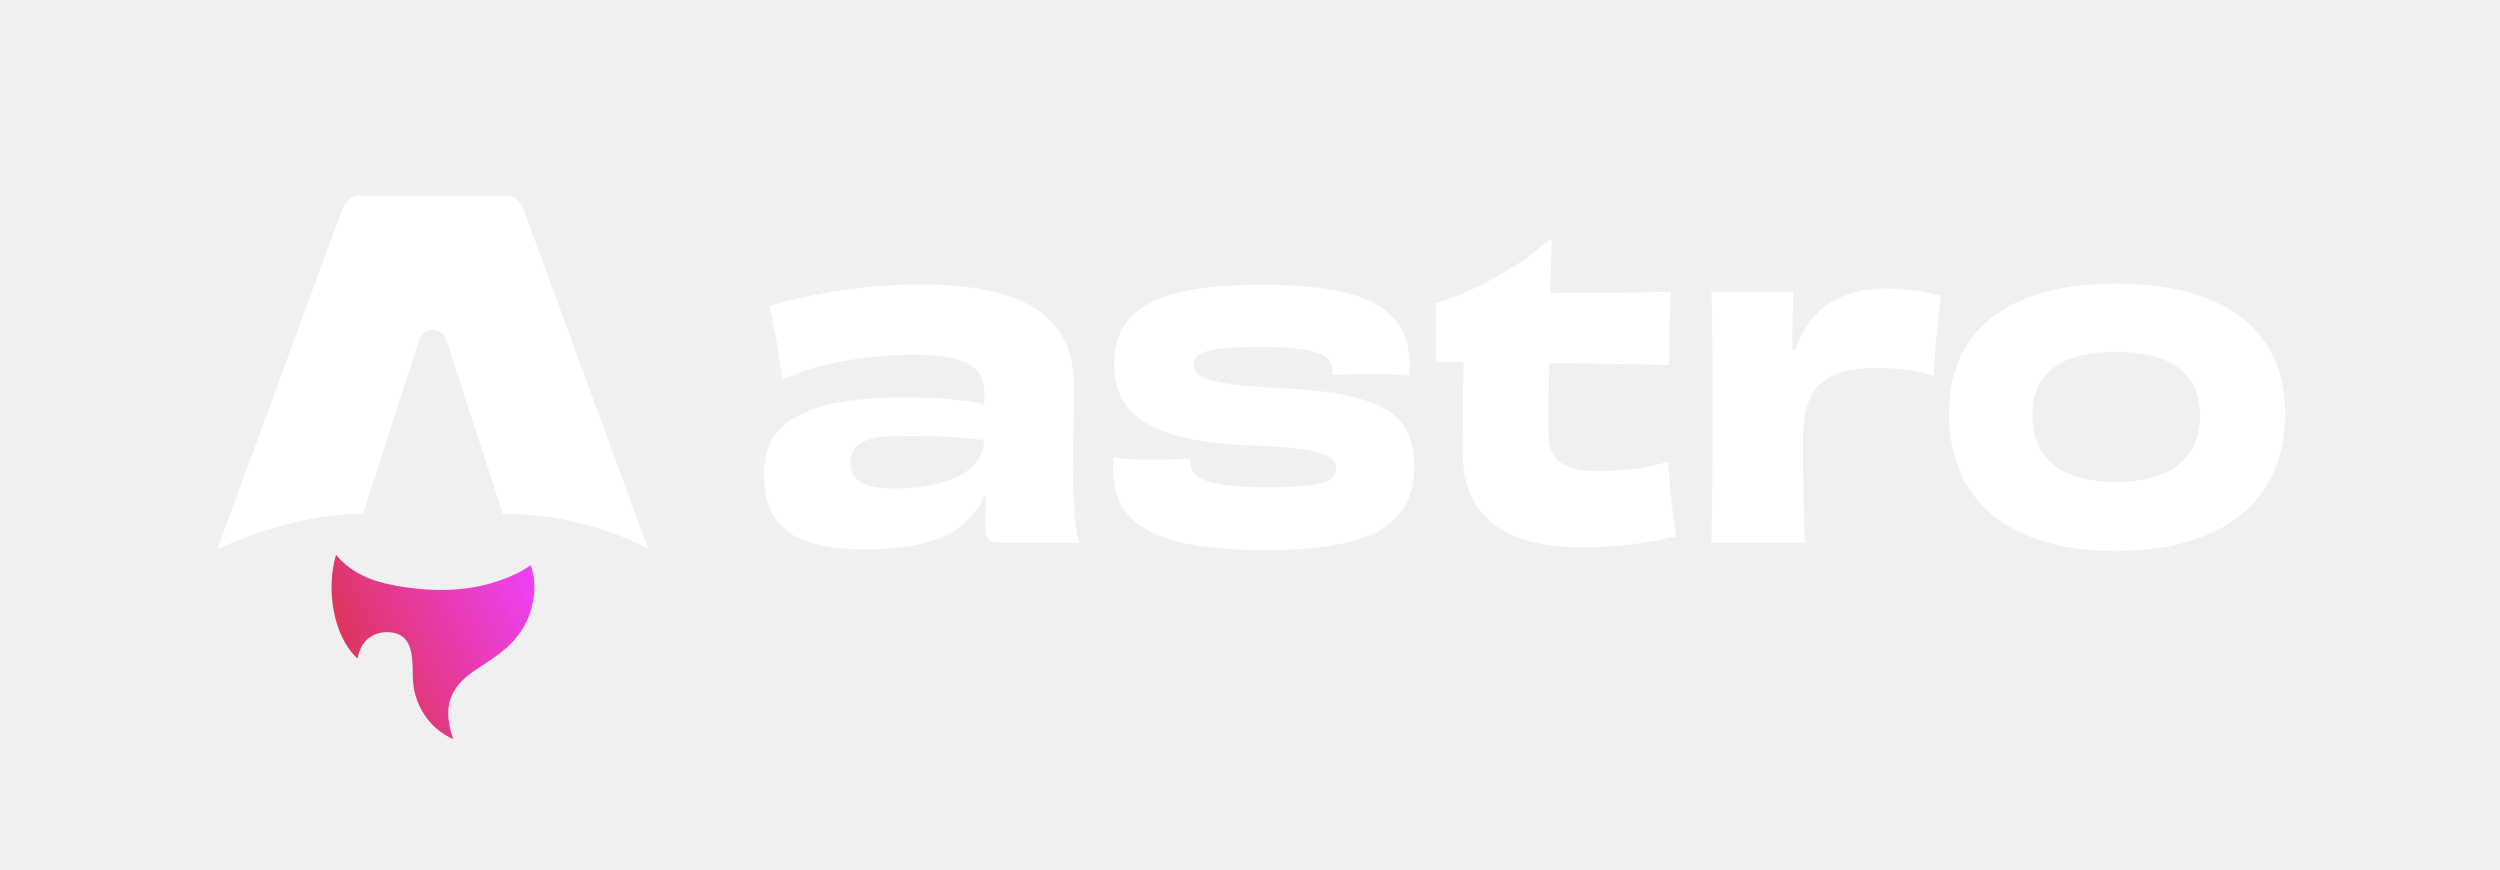
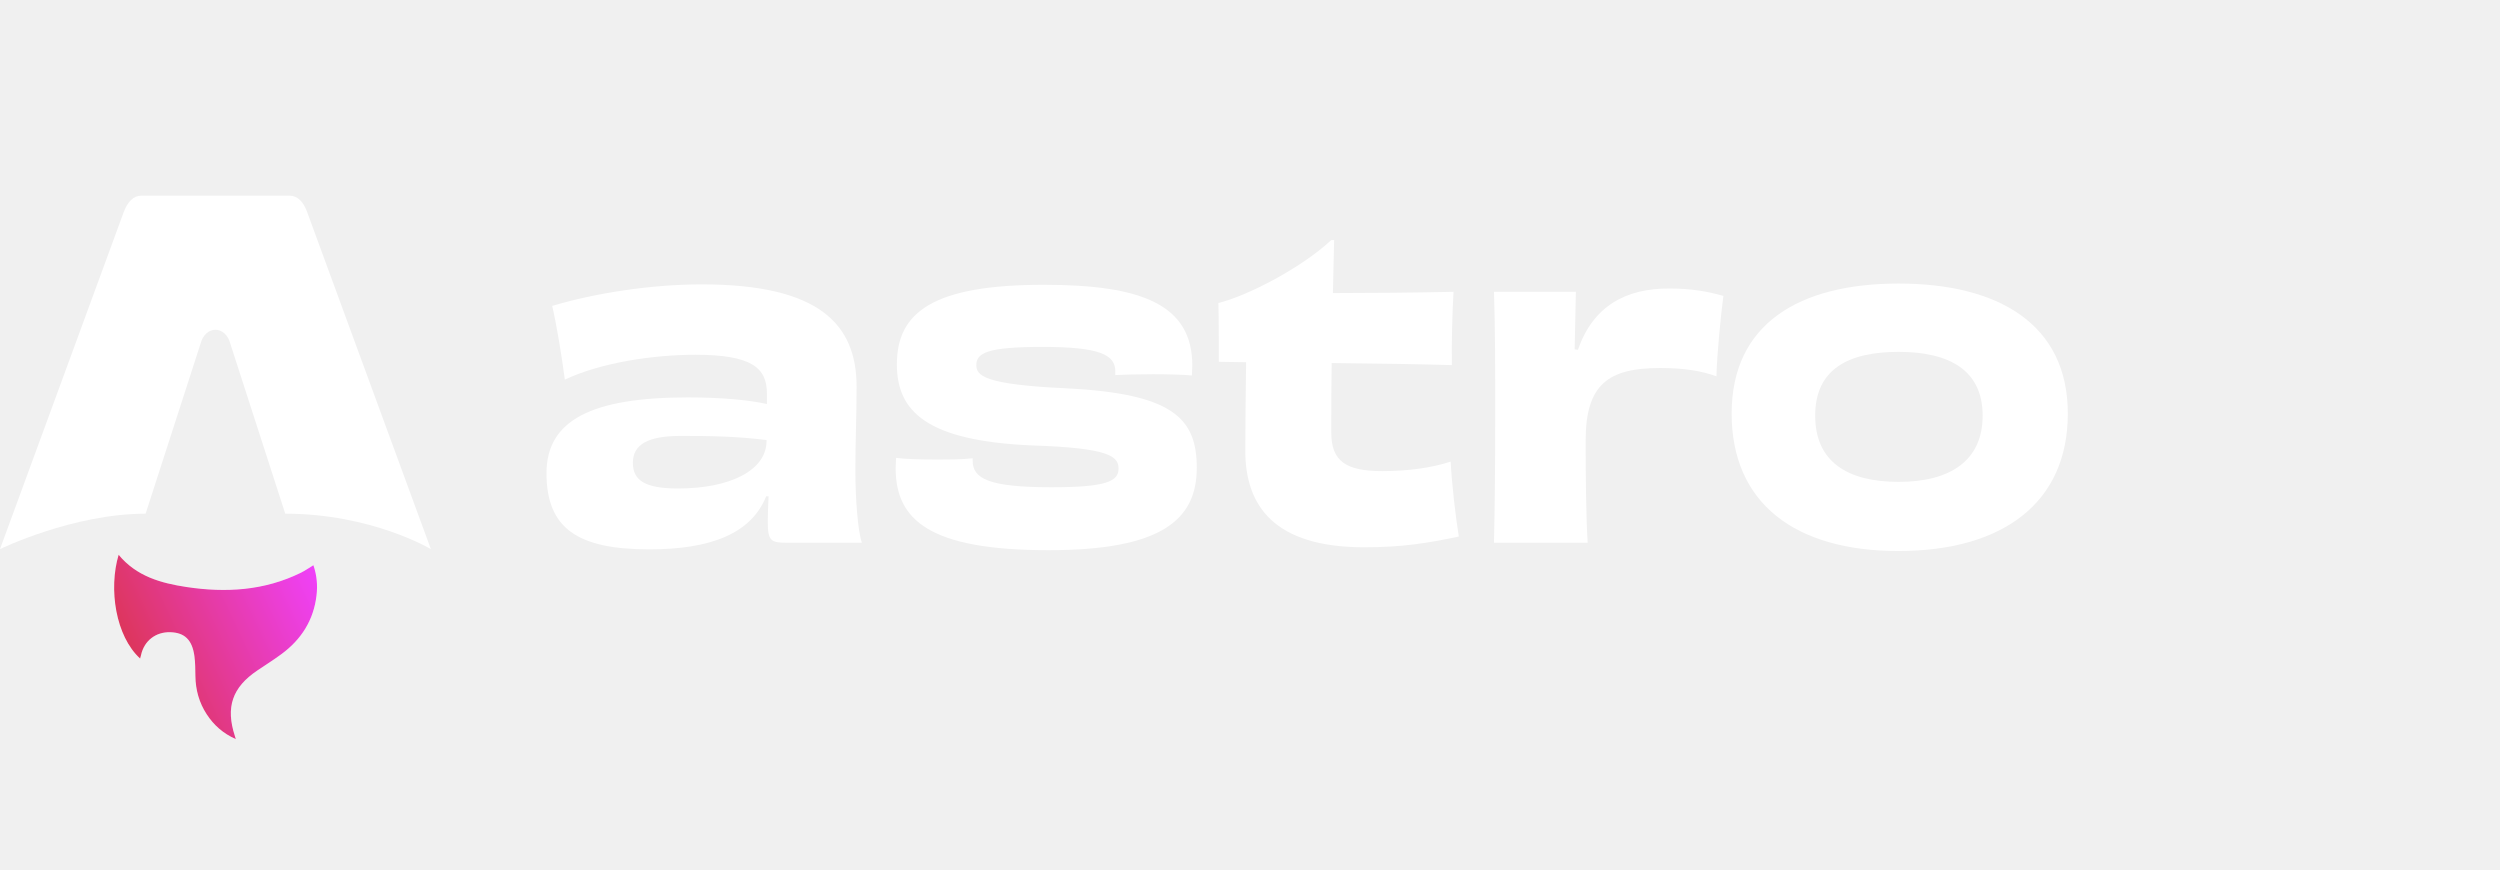
- <svg xmlns="http://www.w3.org/2000/svg" width="460" height="160" viewBox="0 0 460 160" fill="none">
+ <svg xmlns="http://www.w3.org/2000/svg" width="460" height="160" viewBox="40 0 460 160" fill="none">
  <path d="M65.785 121.175C61.267 117.045 59.948 108.368 61.83 102.082C65.094 106.045 69.616 107.301 74.3 108.009C81.531 109.103 88.632 108.694 95.349 105.389C96.117 105.011 96.828 104.507 97.667 103.998C98.297 105.826 98.462 107.672 98.241 109.551C97.706 114.127 95.429 117.662 91.807 120.341C90.359 121.413 88.826 122.371 87.33 123.382C82.735 126.487 81.492 130.129 83.218 135.427C83.259 135.556 83.296 135.685 83.389 136C81.043 134.95 79.329 133.421 78.023 131.411C76.644 129.289 75.988 126.942 75.953 124.403C75.936 123.167 75.936 121.92 75.77 120.702C75.364 117.732 73.969 116.402 71.343 116.325C68.647 116.247 66.514 117.913 65.949 120.538C65.905 120.739 65.843 120.938 65.78 121.172L65.785 121.175Z" fill="white" />
  <path d="M65.785 121.175C61.267 117.045 59.948 108.368 61.83 102.082C65.094 106.045 69.616 107.301 74.3 108.009C81.531 109.103 88.632 108.694 95.349 105.389C96.117 105.011 96.828 104.507 97.667 103.998C98.297 105.826 98.462 107.672 98.241 109.551C97.706 114.127 95.429 117.662 91.807 120.341C90.359 121.413 88.826 122.371 87.33 123.382C82.735 126.487 81.492 130.129 83.218 135.427C83.259 135.556 83.296 135.685 83.389 136C81.043 134.95 79.329 133.421 78.023 131.411C76.644 129.289 75.988 126.942 75.953 124.403C75.936 123.167 75.936 121.92 75.77 120.702C75.364 117.732 73.969 116.402 71.343 116.325C68.647 116.247 66.514 117.913 65.949 120.538C65.905 120.739 65.843 120.938 65.78 121.172L65.785 121.175Z" fill="url(#paint0_linear_1_33)" />
  <path d="M40 101.034C40 101.034 53.377 94.518 66.792 94.518L76.907 63.215C77.285 61.702 78.391 60.673 79.639 60.673C80.888 60.673 81.993 61.702 82.372 63.215L92.486 94.518C108.374 94.518 119.279 101.034 119.279 101.034C119.279 101.034 96.556 39.133 96.511 39.009C95.859 37.179 94.758 36 93.274 36H66.007C64.523 36 63.466 37.179 62.77 39.009C62.721 39.131 40 101.034 40 101.034Z" fill="white" />
  <path d="M181.043 81.123C181.043 86.608 174.22 89.884 164.773 89.884C158.624 89.884 156.45 88.36 156.45 85.16C156.45 81.808 159.149 80.209 165.297 80.209C170.846 80.209 175.569 80.285 181.043 80.97V81.123ZM181.118 74.342C177.744 73.581 172.645 73.123 166.572 73.123C148.877 73.123 140.555 77.314 140.555 87.065C140.555 97.198 146.253 101.083 159.449 101.083C170.621 101.083 178.193 98.264 180.968 91.331H181.417C181.342 93.007 181.268 94.683 181.268 95.978C181.268 99.559 181.867 99.864 184.791 99.864H198.587C197.837 97.731 197.388 91.712 197.388 86.532C197.388 80.97 197.612 76.78 197.612 71.143C197.612 59.639 190.715 52.325 169.121 52.325C159.824 52.325 149.477 53.925 141.605 56.287C142.354 59.41 143.404 65.734 143.929 69.847C150.752 66.648 160.424 65.276 167.922 65.276C178.268 65.276 181.118 67.638 181.118 72.438V74.342Z" fill="white" />
  <path d="M218.971 84.322C217.097 84.551 214.547 84.551 211.923 84.551C209.149 84.551 206.6 84.475 204.875 84.246C204.875 84.856 204.8 85.541 204.8 86.151C204.8 95.674 211.024 101.235 232.917 101.235C253.535 101.235 260.208 95.75 260.208 86.075C260.208 76.933 255.785 72.438 236.216 71.447C220.995 70.762 219.646 69.086 219.646 67.181C219.646 64.972 221.595 63.829 231.792 63.829C242.364 63.829 245.213 65.276 245.213 68.324V69.009C246.713 68.933 249.412 68.857 252.186 68.857C254.81 68.857 257.659 68.933 259.309 69.086C259.309 68.4 259.384 67.79 259.384 67.257C259.384 56.058 250.086 52.401 232.092 52.401C211.848 52.401 205.025 57.353 205.025 67.029C205.025 75.714 210.499 81.123 229.918 81.961C244.238 82.418 245.813 84.018 245.813 86.227C245.813 88.589 243.489 89.655 233.442 89.655C221.895 89.655 218.971 88.055 218.971 84.779V84.322Z" fill="white" />
  <path d="M284.955 44.173C279.482 49.278 269.66 54.382 264.187 55.753C264.262 58.572 264.262 63.753 264.262 66.572L269.285 66.648C269.21 72.057 269.135 78.609 269.135 82.951C269.135 93.084 274.458 100.702 291.028 100.702C298.001 100.702 302.65 99.94 308.423 98.721C307.823 94.988 307.148 89.274 306.923 84.932C303.475 86.075 299.126 86.684 294.327 86.684C287.654 86.684 284.955 84.856 284.955 79.599C284.955 75.028 284.955 70.762 285.03 66.8C293.578 66.876 302.125 67.029 307.148 67.181C307.073 63.219 307.223 57.506 307.448 53.696C300.176 53.849 292.003 53.925 285.255 53.925C285.33 50.573 285.405 47.373 285.48 44.173H284.955Z" fill="white" />
  <path d="M329.736 64.286C329.811 60.324 329.886 56.972 329.961 53.696H314.89C315.115 60.248 315.115 66.953 315.115 76.78C315.115 86.608 315.04 93.388 314.89 99.864H332.135C331.835 95.293 331.76 87.598 331.76 81.046C331.76 70.686 335.959 67.714 345.481 67.714C349.905 67.714 353.054 68.248 355.828 69.238C355.903 65.353 356.653 57.81 357.102 54.458C354.253 53.62 351.104 53.087 347.28 53.087C339.108 53.011 333.11 56.363 330.336 64.362L329.736 64.286Z" fill="white" />
  <path d="M404.808 76.475C404.808 84.779 398.81 88.665 389.363 88.665C379.991 88.665 373.993 85.008 373.993 76.475C373.993 67.943 380.066 64.743 389.363 64.743C398.735 64.743 404.808 68.171 404.808 76.475ZM420.478 76.094C420.478 59.563 407.582 52.173 389.363 52.173C371.069 52.173 358.623 59.563 358.623 76.094C358.623 92.55 370.244 101.388 389.288 101.388C408.482 101.388 420.478 92.55 420.478 76.094Z" fill="white" />
  <defs>
    <linearGradient id="paint0_linear_1_33" x1="61" y1="136" x2="104.622" y2="115.39" gradientUnits="userSpaceOnUse">
      <stop stop-color="#D83333" />
      <stop offset="1" stop-color="#F041FF" />
    </linearGradient>
  </defs>
</svg>
